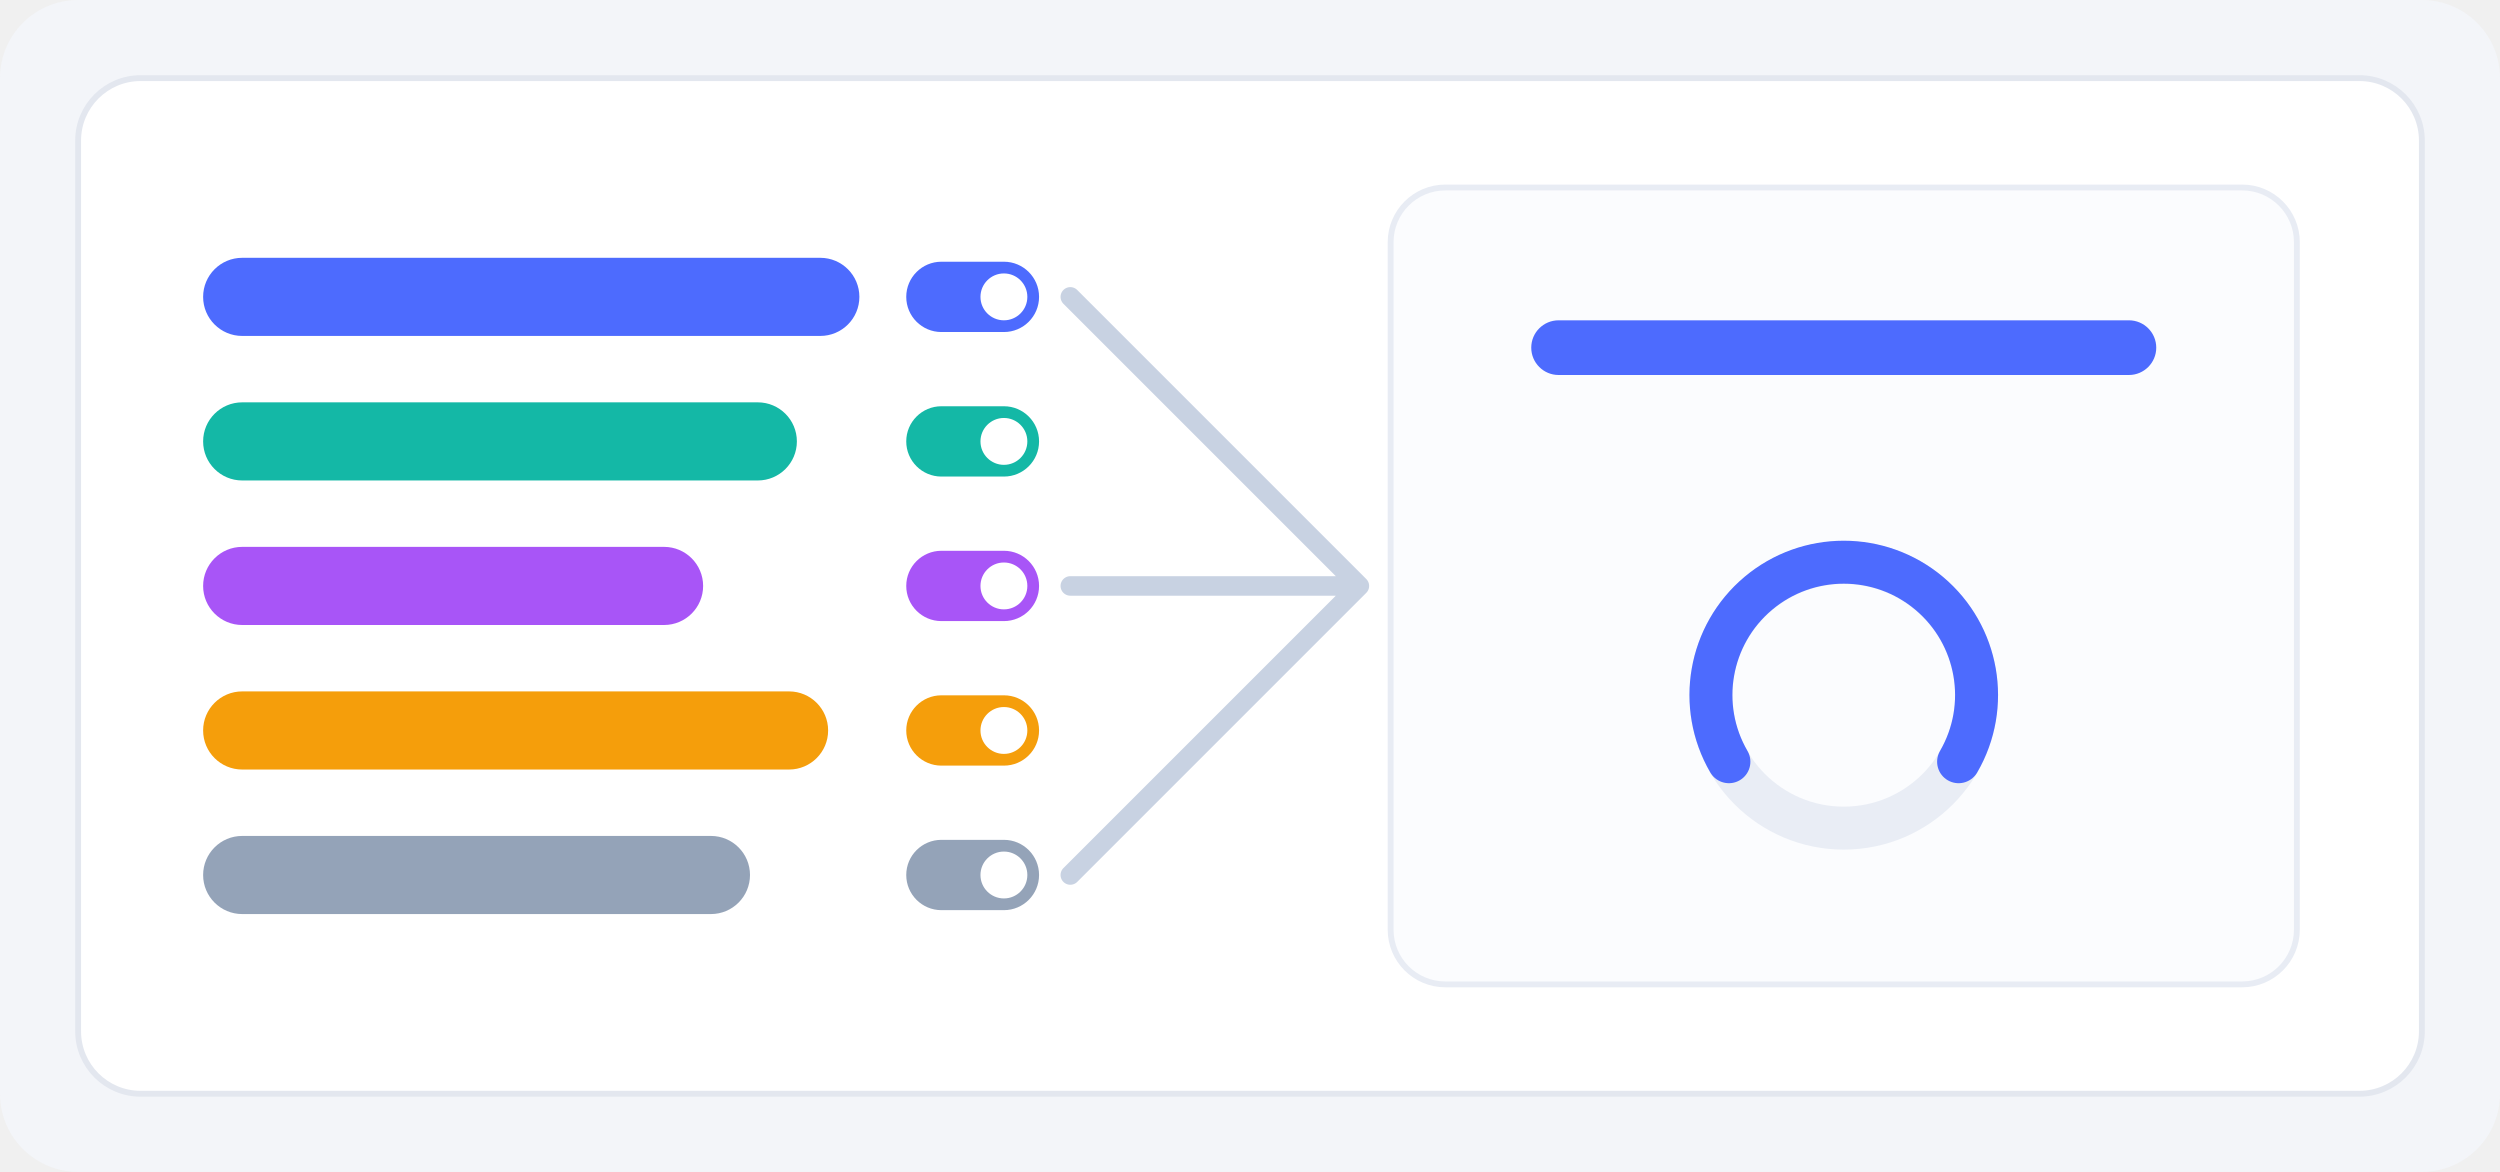
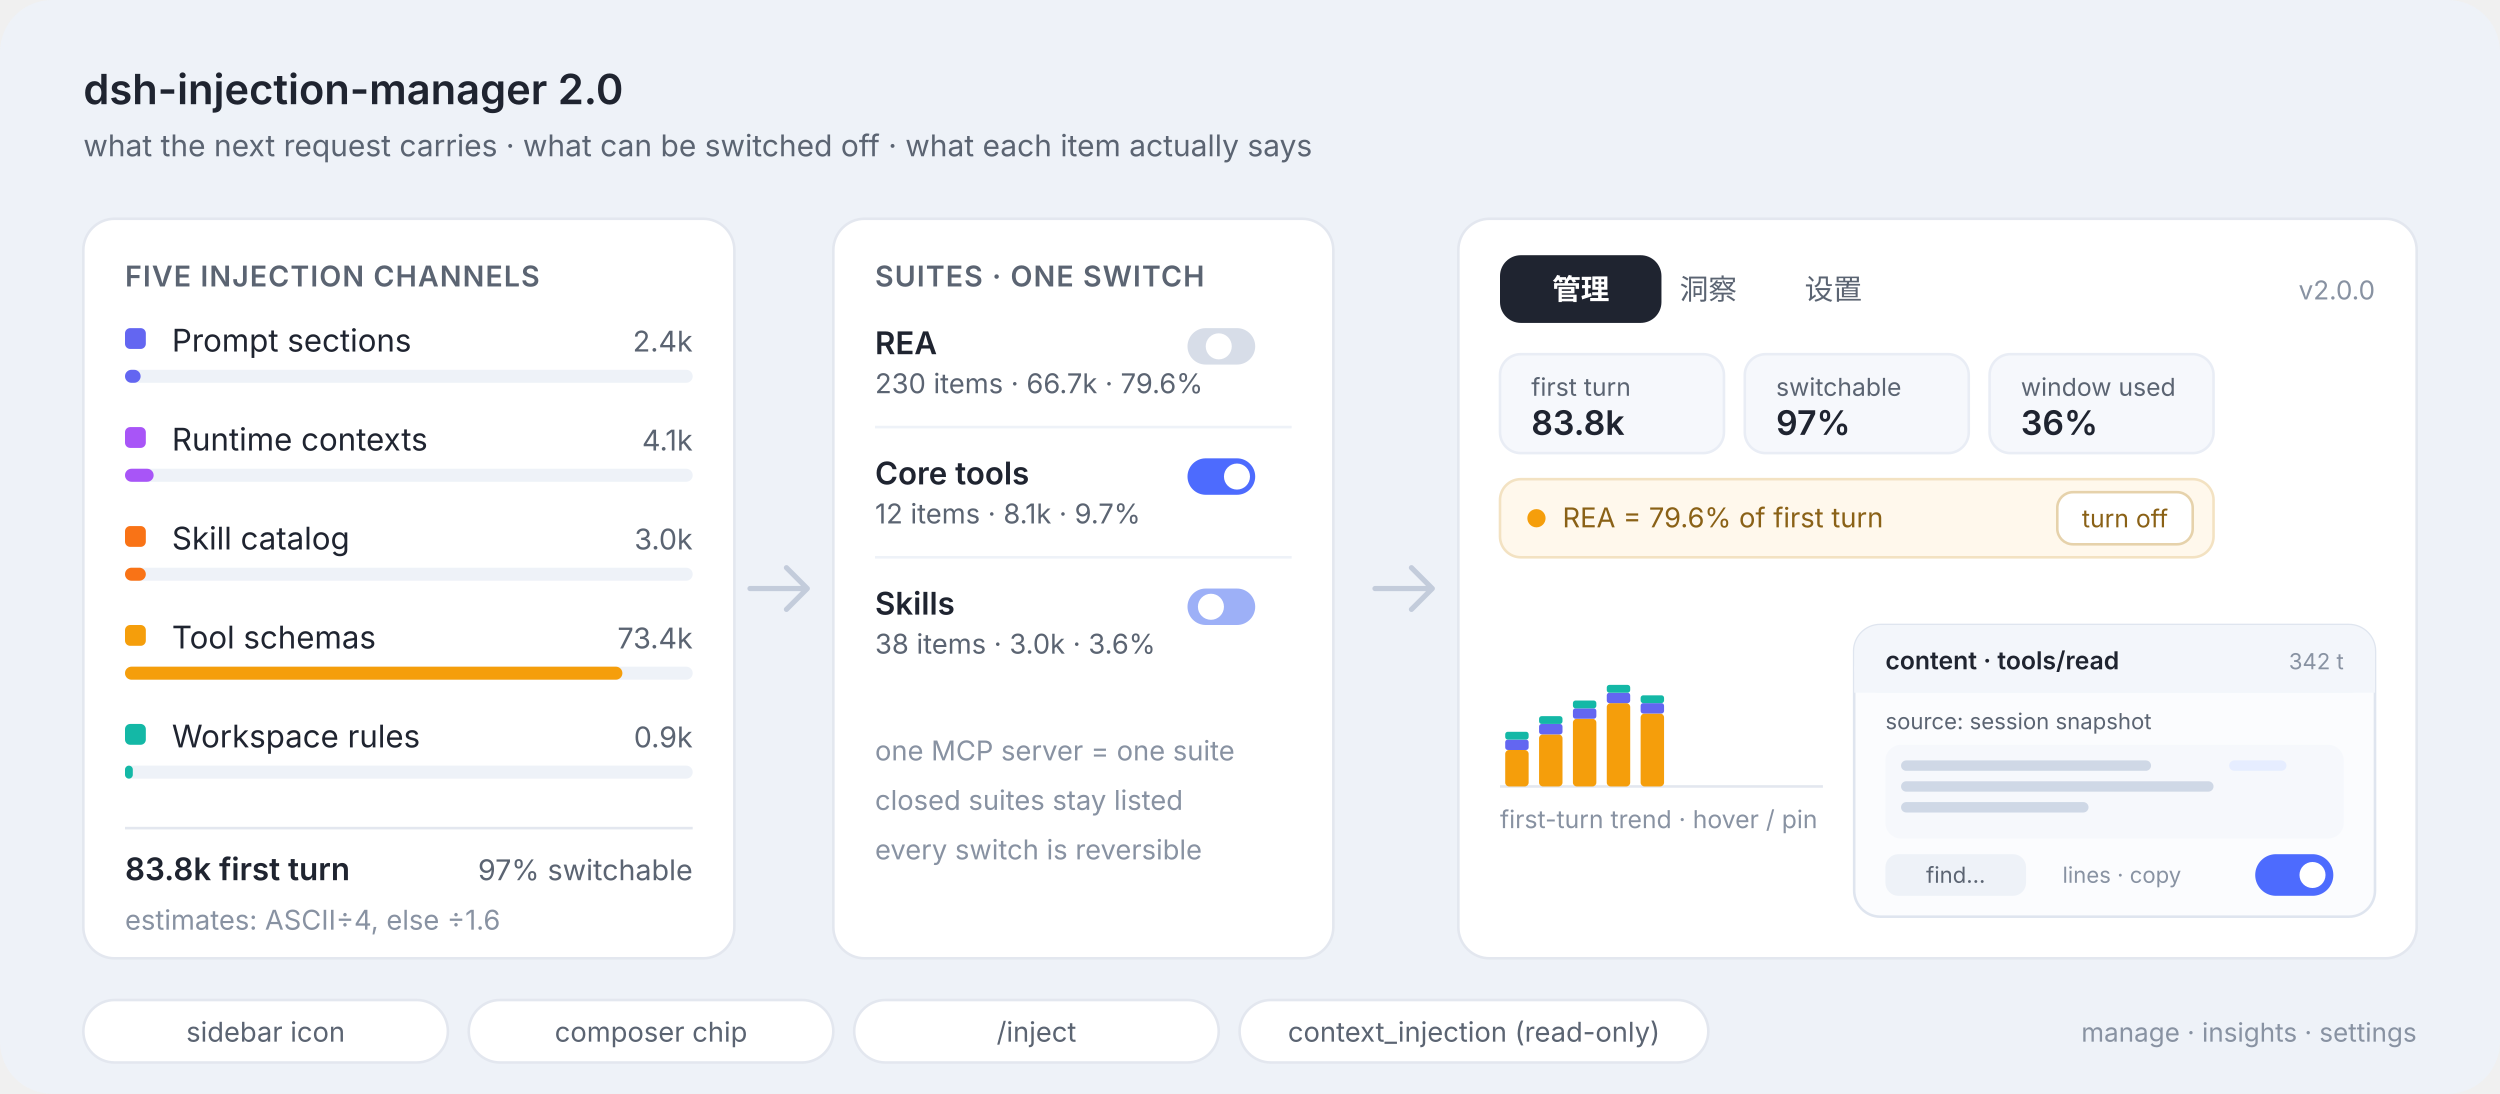
- <svg xmlns="http://www.w3.org/2000/svg" width="640" height="300" viewBox="0 0 640 300">
-   <rect width="640" height="300" rx="20" fill="#f3f5f9" />
-   <rect x="20" y="20" width="600" height="260" rx="16" fill="#ffffff" stroke="#e3e7ef" stroke-width="1.5" />
-   <rect x="52" y="66" width="168" height="20" rx="10" fill="#4d6bfe" />
-   <rect x="232" y="67" width="34" height="18" rx="9" fill="#4d6bfe" />
-   <circle cx="257" cy="76" r="6" fill="#ffffff" />
-   <rect x="52" y="103" width="152" height="20" rx="10" fill="#14b8a6" />
-   <rect x="232" y="104" width="34" height="18" rx="9" fill="#14b8a6" />
-   <circle cx="257" cy="113" r="6" fill="#ffffff" />
-   <rect x="52" y="140" width="128" height="20" rx="10" fill="#a855f7" />
-   <rect x="232" y="141" width="34" height="18" rx="9" fill="#a855f7" />
-   <circle cx="257" cy="150" r="6" fill="#ffffff" />
-   <rect x="52" y="177" width="160" height="20" rx="10" fill="#f59e0b" />
-   <rect x="232" y="178" width="34" height="18" rx="9" fill="#f59e0b" />
-   <circle cx="257" cy="187" r="6" fill="#ffffff" />
-   <rect x="52" y="214" width="140" height="20" rx="10" fill="#94a3b8" />
-   <rect x="232" y="215" width="34" height="18" rx="9" fill="#94a3b8" />
-   <circle cx="257" cy="224" r="6" fill="#ffffff" />
-   <path d="M274 76L348 150M274 150H348M274 224L348 150" fill="none" stroke="#c8d2e2" stroke-width="5" stroke-linecap="round" />
-   <rect x="356" y="48" width="232" height="204" rx="14" fill="#fbfcfe" stroke="#e8ecf4" stroke-width="1.5" />
-   <rect x="392" y="82" width="160" height="14" rx="7" fill="#4d6bfe" />
-   <circle cx="472" cy="178" r="34" fill="none" stroke="#e9edf5" stroke-width="11" />
-   <path d="M442.6 195A34 34 0 1 1 501.4 195" fill="none" stroke="#4d6bfe" stroke-width="11" stroke-linecap="round" />
+ <svg xmlns="http://www.w3.org/2000/svg" width="960" height="420" viewBox="0 0 960 420" role="img" aria-label="dsh-injection-manager 2.0: five injection channels are clustered into switchable suites and shown in a three-tab panel with a content drawer and a cross-session trend">
+   <rect width="960" height="420" rx="20" fill="#eef2f8" />
+   <text x="32" y="40" font-family="-apple-system, 'Segoe UI', 'Microsoft YaHei', sans-serif" font-size="16" font-weight="600" fill="#1f2430">dsh-injection-manager 2.0</text>
+   <text x="32" y="60" font-family="-apple-system, 'Segoe UI', 'Microsoft YaHei', sans-serif" font-size="11.5" fill="#5b6472">what the next request carries · what can be switched off · what each item actually says</text>
+   <rect x="32" y="84" width="250" height="284" rx="12" fill="#ffffff" stroke="#e3e7ef" stroke-width="1" />
+   <text x="48" y="110" font-family="-apple-system, 'Segoe UI', 'Microsoft YaHei', sans-serif" font-size="11" font-weight="600" fill="#5b6472" letter-spacing=".4">FIVE INJECTION CHANNELS</text>
+   <g font-family="-apple-system, 'Segoe UI', 'Microsoft YaHei', sans-serif" font-size="12" fill="#1f2430">
+     <rect x="48" y="126" width="8" height="8" rx="2" fill="#6366f1" />
+     <text x="66" y="135">Prompt sections</text>
+     <text x="266" y="135" text-anchor="end" font-size="11" fill="#5b6472">2.4k</text>
+     <rect x="48" y="142" width="218" height="5" rx="2.5" fill="#eef2f8" />
+     <rect x="48" y="142" width="6" height="5" rx="2.5" fill="#6366f1" />
+     <rect x="48" y="164" width="8" height="8" rx="2" fill="#a855f7" />
+     <text x="66" y="173">Runtime contexts</text>
+     <text x="266" y="173" text-anchor="end" font-size="11" fill="#5b6472">4.1k</text>
+     <rect x="48" y="180" width="218" height="5" rx="2.5" fill="#eef2f8" />
+     <rect x="48" y="180" width="11" height="5" rx="2.5" fill="#a855f7" />
+     <rect x="48" y="202" width="8" height="8" rx="2" fill="#f97316" />
+     <text x="66" y="211">Skill catalog</text>
+     <text x="266" y="211" text-anchor="end" font-size="11" fill="#5b6472">3.0k</text>
+     <rect x="48" y="218" width="218" height="5" rx="2.5" fill="#eef2f8" />
+     <rect x="48" y="218" width="8" height="5" rx="2.5" fill="#f97316" />
+     <rect x="48" y="240" width="8" height="8" rx="2" fill="#f59e0b" />
+     <text x="66" y="249">Tool schemas</text>
+     <text x="266" y="249" text-anchor="end" font-size="11" fill="#5b6472">73.4k</text>
+     <rect x="48" y="256" width="218" height="5" rx="2.5" fill="#eef2f8" />
+     <rect x="48" y="256" width="191" height="5" rx="2.5" fill="#f59e0b" />
+     <rect x="48" y="278" width="8" height="8" rx="2" fill="#14b8a6" />
+     <text x="66" y="287">Workspace rules</text>
+     <text x="266" y="287" text-anchor="end" font-size="11" fill="#5b6472">0.9k</text>
+     <rect x="48" y="294" width="218" height="5" rx="2.5" fill="#eef2f8" />
+     <rect x="48" y="294" width="3" height="5" rx="1.5" fill="#14b8a6" />
+   </g>
+   <line x1="48" y1="318" x2="266" y2="318" stroke="#e3e7ef" stroke-width="1" />
+   <text x="48" y="338" font-family="-apple-system, 'Segoe UI', 'Microsoft YaHei', sans-serif" font-size="12" font-weight="600" fill="#1f2430">83.8k first turn</text>
+   <text x="266" y="338" text-anchor="end" font-family="-apple-system, 'Segoe UI', 'Microsoft YaHei', sans-serif" font-size="11" fill="#5b6472">97% switchable</text>
+   <text x="48" y="357" font-family="-apple-system, 'Segoe UI', 'Microsoft YaHei', sans-serif" font-size="10.5" fill="#8892a2">estimates: ASCII÷4, else ÷1.6</text>
+   <path d="M288 226h22M302 218l8 8-8 8" fill="none" stroke="#c3ccdb" stroke-width="2" stroke-linecap="round" stroke-linejoin="round" />
+   <rect x="320" y="84" width="192" height="284" rx="12" fill="#ffffff" stroke="#e3e7ef" stroke-width="1" />
+   <text x="336" y="110" font-family="-apple-system, 'Segoe UI', 'Microsoft YaHei', sans-serif" font-size="11" font-weight="600" fill="#5b6472" letter-spacing=".4">SUITES · ONE SWITCH</text>
+   <g font-family="-apple-system, 'Segoe UI', 'Microsoft YaHei', sans-serif">
+     <text x="336" y="136" font-size="12" font-weight="600" fill="#1f2430">REA</text>
+     <rect x="456" y="126" width="26" height="14" rx="7" fill="#d7dde8" />
+     <circle cx="468" cy="133" r="5" fill="#ffffff" />
+     <text x="336" y="151" font-size="10.5" fill="#5b6472">230 items · 66.7k · 79.6%</text>
+   </g>
+   <line x1="336" y1="164" x2="496" y2="164" stroke="#eef2f8" stroke-width="1" />
+   <g font-family="-apple-system, 'Segoe UI', 'Microsoft YaHei', sans-serif">
+     <text x="336" y="186" font-size="12" font-weight="600" fill="#1f2430">Core tools</text>
+     <rect x="456" y="176" width="26" height="14" rx="7" fill="#4d6bfe" />
+     <circle cx="475" cy="183" r="5" fill="#ffffff" />
+     <text x="336" y="201" font-size="10.5" fill="#5b6472">12 items · 8.1k · 9.7%</text>
+   </g>
+   <line x1="336" y1="214" x2="496" y2="214" stroke="#eef2f8" stroke-width="1" />
+   <g font-family="-apple-system, 'Segoe UI', 'Microsoft YaHei', sans-serif">
+     <text x="336" y="236" font-size="12" font-weight="600" fill="#1f2430">Skills</text>
+     <rect x="456" y="226" width="26" height="14" rx="7" fill="#9db0f7" />
+     <circle cx="465" cy="233" r="5" fill="#ffffff" />
+     <text x="336" y="251" font-size="10.5" fill="#5b6472">38 items · 3.0k · 3.6%</text>
+   </g>
+   <text x="336" y="292" font-family="-apple-system, 'Segoe UI', 'Microsoft YaHei', sans-serif" font-size="10.5" fill="#8892a2">one MCP server = one suite</text>
+   <text x="336" y="311" font-family="-apple-system, 'Segoe UI', 'Microsoft YaHei', sans-serif" font-size="10.5" fill="#8892a2">closed suites stay listed</text>
+   <text x="336" y="330" font-family="-apple-system, 'Segoe UI', 'Microsoft YaHei', sans-serif" font-size="10.5" fill="#8892a2">every switch is reversible</text>
+   <path d="M528 226h22M542 218l8 8-8 8" fill="none" stroke="#c3ccdb" stroke-width="2" stroke-linecap="round" stroke-linejoin="round" />
+   <rect x="560" y="84" width="368" height="284" rx="12" fill="#ffffff" stroke="#e3e7ef" stroke-width="1" />
+   <rect x="576" y="98" width="62" height="26" rx="8" fill="#1f2430" />
+   <text x="607" y="115" text-anchor="middle" font-family="-apple-system, 'Segoe UI', 'Microsoft YaHei', sans-serif" font-size="11" font-weight="600" fill="#ffffff">管理</text>
+   <text x="656" y="115" text-anchor="middle" font-family="-apple-system, 'Segoe UI', 'Microsoft YaHei', sans-serif" font-size="11" fill="#5b6472">洞察</text>
+   <text x="704" y="115" text-anchor="middle" font-family="-apple-system, 'Segoe UI', 'Microsoft YaHei', sans-serif" font-size="11" fill="#5b6472">设置</text>
+   <text x="912" y="115" text-anchor="end" font-family="-apple-system, 'Segoe UI', 'Microsoft YaHei', sans-serif" font-size="10" fill="#8892a2">v2.0.0</text>
+   <rect x="576" y="136" width="86" height="38" rx="8" fill="#f6f8fc" stroke="#e9edf5" stroke-width="1" />
+   <text x="588" y="152" font-family="-apple-system, 'Segoe UI', 'Microsoft YaHei', sans-serif" font-size="9.5" fill="#5b6472">first turn</text>
+   <text x="588" y="167" font-family="-apple-system, 'Segoe UI', 'Microsoft YaHei', sans-serif" font-size="13" font-weight="600" fill="#1f2430">83.8k</text>
+   <rect x="670" y="136" width="86" height="38" rx="8" fill="#f6f8fc" stroke="#e9edf5" stroke-width="1" />
+   <text x="682" y="152" font-family="-apple-system, 'Segoe UI', 'Microsoft YaHei', sans-serif" font-size="9.5" fill="#5b6472">switchable</text>
+   <text x="682" y="167" font-family="-apple-system, 'Segoe UI', 'Microsoft YaHei', sans-serif" font-size="13" font-weight="600" fill="#1f2430">97%</text>
+   <rect x="764" y="136" width="86" height="38" rx="8" fill="#f6f8fc" stroke="#e9edf5" stroke-width="1" />
+   <text x="776" y="152" font-family="-apple-system, 'Segoe UI', 'Microsoft YaHei', sans-serif" font-size="9.5" fill="#5b6472">window used</text>
+   <text x="776" y="167" font-family="-apple-system, 'Segoe UI', 'Microsoft YaHei', sans-serif" font-size="13" font-weight="600" fill="#1f2430">36%</text>
+   <rect x="576" y="184" width="274" height="30" rx="8" fill="#fff8ec" stroke="#f3e2c2" stroke-width="1" />
+   <circle cx="590" cy="199" r="3.5" fill="#f59e0b" />
+   <text x="600" y="202.5" font-family="-apple-system, 'Segoe UI', 'Microsoft YaHei', sans-serif" font-size="10.5" fill="#8a6116">REA = 79.6% of first turn</text>
+   <rect x="790" y="189" width="52" height="20" rx="6" fill="#ffffff" stroke="#e6d2ab" stroke-width="1" />
+   <text x="816" y="202.5" text-anchor="middle" font-family="-apple-system, 'Segoe UI', 'Microsoft YaHei', sans-serif" font-size="9.5" fill="#8a6116">turn off</text>
+   <line x1="576" y1="302" x2="700" y2="302" stroke="#e3e7ef" stroke-width="1" />
+   <g fill="#f59e0b">
+     <rect x="578" y="288" width="9" height="14" rx="1.5" />
+     <rect x="591" y="282" width="9" height="20" rx="1.5" />
+     <rect x="604" y="276" width="9" height="26" rx="1.5" />
+     <rect x="617" y="270" width="9" height="32" rx="1.5" />
+     <rect x="630" y="274" width="9" height="28" rx="1.5" />
+   </g>
+   <g fill="#6366f1">
+     <rect x="578" y="284" width="9" height="4" rx="1" />
+     <rect x="591" y="278" width="9" height="4" rx="1" />
+     <rect x="604" y="272" width="9" height="4" rx="1" />
+     <rect x="617" y="266" width="9" height="4" rx="1" />
+     <rect x="630" y="270" width="9" height="4" rx="1" />
+   </g>
+   <g fill="#14b8a6">
+     <rect x="578" y="281" width="9" height="3" rx="1" />
+     <rect x="591" y="275" width="9" height="3" rx="1" />
+     <rect x="604" y="269" width="9" height="3" rx="1" />
+     <rect x="617" y="263" width="9" height="3" rx="1" />
+     <rect x="630" y="267" width="9" height="3" rx="1" />
+   </g>
+   <text x="576" y="318" font-family="-apple-system, 'Segoe UI', 'Microsoft YaHei', sans-serif" font-size="9.5" fill="#8892a2">first-turn trend · hover / pin</text>
+   <rect x="712" y="240" width="200" height="112" rx="10" fill="#fbfcfe" stroke="#dfe5ef" stroke-width="1" />
+   <rect x="712" y="240" width="200" height="26" rx="10" fill="#f3f6fb" />
+   <rect x="712" y="256" width="200" height="10" fill="#f3f6fb" />
+   <text x="724" y="257" font-family="-apple-system, 'Segoe UI', 'Microsoft YaHei', sans-serif" font-size="9.5" font-weight="600" fill="#1f2430">content · tools/read</text>
+   <text x="900" y="257" text-anchor="end" font-family="-apple-system, 'Segoe UI', 'Microsoft YaHei', sans-serif" font-size="8.5" fill="#8892a2">342 t</text>
+   <text x="724" y="280" font-family="-apple-system, 'Segoe UI', 'Microsoft YaHei', sans-serif" font-size="8.5" fill="#5b6472">source: session snapshot</text>
+   <rect x="724" y="286" width="176" height="36" rx="6" fill="#f6f8fc" />
+   <g fill="#cfd8e6">
+     <rect x="730" y="292" width="96" height="4" rx="2" />
+     <rect x="730" y="300" width="120" height="4" rx="2" />
+     <rect x="730" y="308" width="72" height="4" rx="2" />
+   </g>
+   <rect x="856" y="292" width="22" height="4" rx="2" fill="#e6edff" />
+   <rect x="724" y="328" width="54" height="16" rx="5" fill="#eef2f8" />
+   <text x="751" y="339" text-anchor="middle" font-family="-apple-system, 'Segoe UI', 'Microsoft YaHei', sans-serif" font-size="8.5" fill="#5b6472">find…</text>
+   <text x="792" y="339" font-family="-apple-system, 'Segoe UI', 'Microsoft YaHei', sans-serif" font-size="8.5" fill="#8892a2">lines · copy</text>
+   <rect x="866" y="328" width="30" height="16" rx="8" fill="#4d6bfe" />
+   <circle cx="888" cy="336" r="5" fill="#ffffff" />
+   <g font-family="-apple-system, 'Segoe UI', 'Microsoft YaHei', sans-serif" font-size="10.5" fill="#5b6472">
+     <rect x="32" y="384" width="140" height="24" rx="12" fill="#ffffff" stroke="#e3e7ef" stroke-width="1" />
+     <text x="102" y="400" text-anchor="middle">sidebar icon</text>
+     <rect x="180" y="384" width="140" height="24" rx="12" fill="#ffffff" stroke="#e3e7ef" stroke-width="1" />
+     <text x="250" y="400" text-anchor="middle">composer chip</text>
+     <rect x="328" y="384" width="140" height="24" rx="12" fill="#ffffff" stroke="#e3e7ef" stroke-width="1" />
+     <text x="398" y="400" text-anchor="middle">/inject</text>
+     <rect x="476" y="384" width="180" height="24" rx="12" fill="#ffffff" stroke="#e3e7ef" stroke-width="1" />
+     <text x="566" y="400" text-anchor="middle">context_injection (read-only)</text>
+     <text x="928" y="400" text-anchor="end" font-size="10" fill="#8892a2">manage · insights · settings</text>
+   </g>
</svg>
